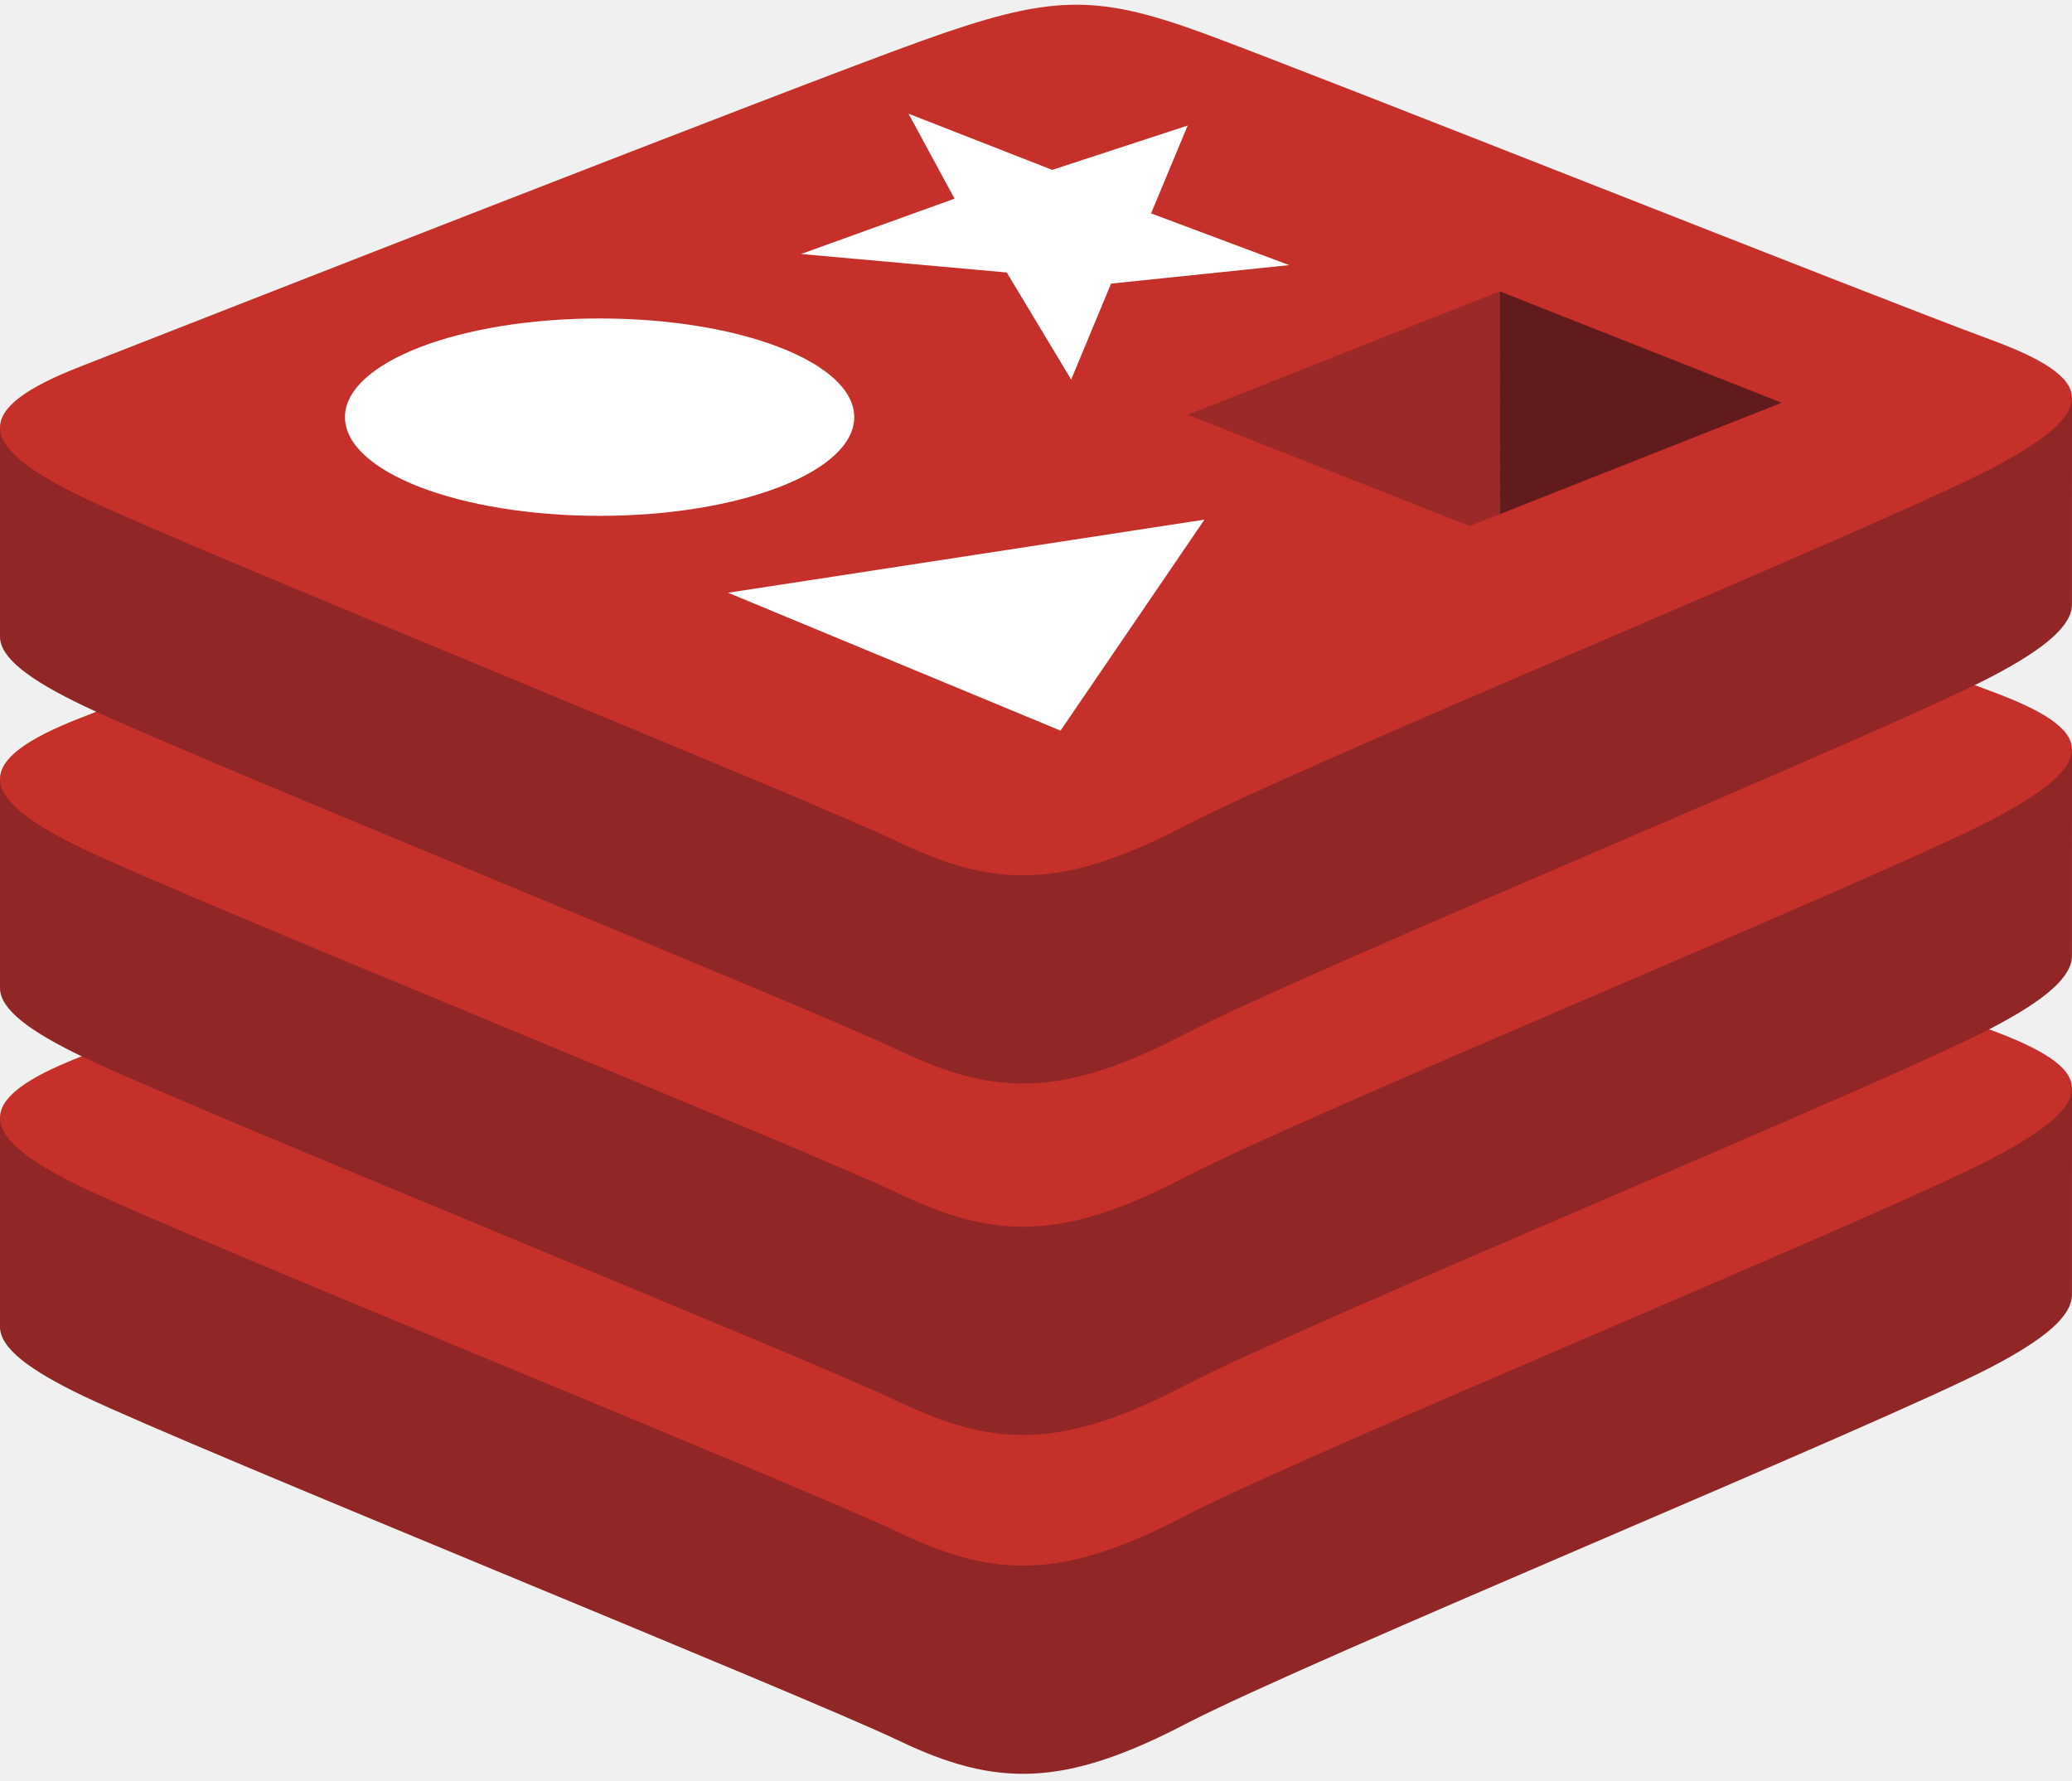
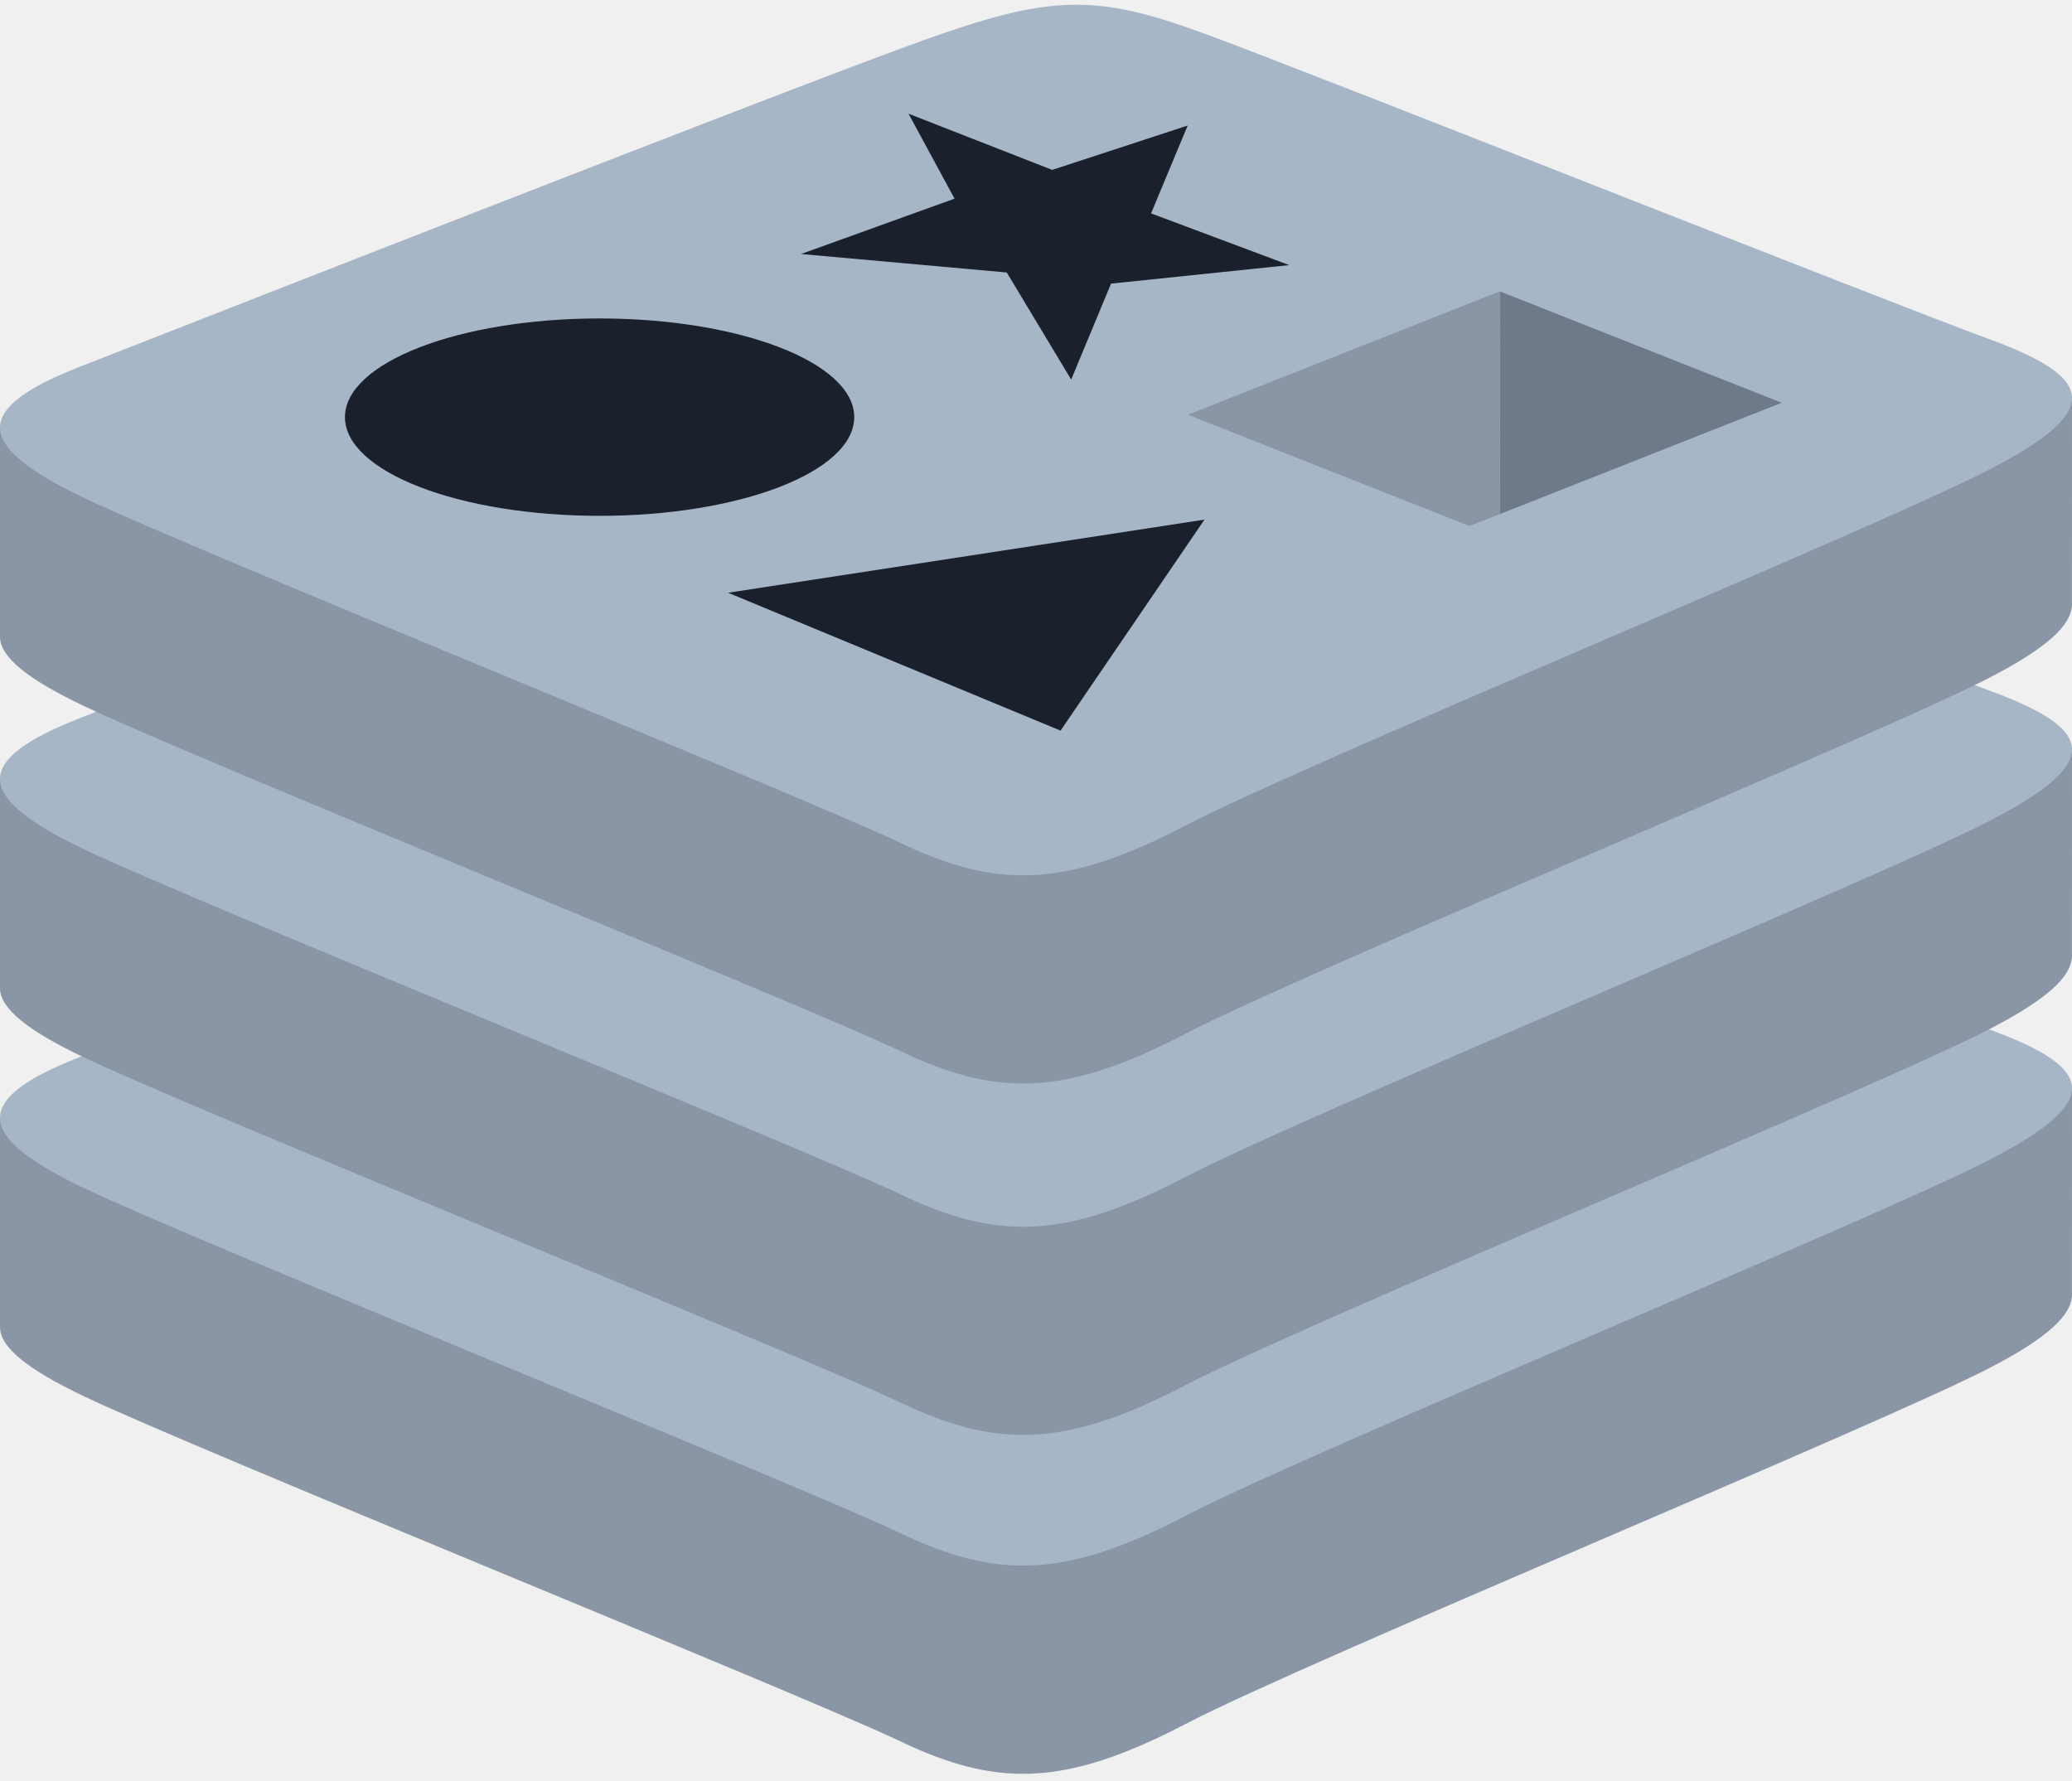
<svg xmlns="http://www.w3.org/2000/svg" width="256px" height="220px" viewBox="0 0 256 220" version="1.1" preserveAspectRatio="xMidYMid">
  <g>
-     <path d="M245.97,168.943 C232.308,176.064 161.536,205.163 146.469,213.018 C131.402,220.874 123.032,220.798 111.129,215.108 C99.227,209.418 23.913,178.996 10.346,172.511 C3.565,169.27 0,166.535 0,163.951 L0,138.075 C0,138.075 98.049,116.73 113.879,111.051 C129.707,105.372 135.199,105.167 148.67,110.101 C162.141,115.037 242.687,129.569 256,134.445 C256,134.445 255.994,157.556 255.994,159.955 C255.996,162.513 252.924,165.319 245.97,168.943" fill="#912626" />
-     <path d="M245.965,143.22 C232.304,150.338 161.534,179.438 146.467,187.292 C131.401,195.149 123.031,195.072 111.129,189.382 C99.226,183.696 23.915,153.269 10.349,146.788 C-3.217,140.303 -3.502,135.84 9.825,130.622 C23.151,125.402 98.049,96.017 113.88,90.338 C129.708,84.661 135.199,84.454 148.669,89.39 C162.14,94.324 232.488,122.325 245.8,127.2 C259.115,132.081 259.626,136.099 245.965,143.22" fill="#C6302B" />
-     <path d="M245.97,127.074 C232.308,134.196 161.536,163.294 146.469,171.152 C131.402,179.005 123.032,178.929 111.129,173.239 C99.226,167.552 23.913,137.127 10.346,130.642 C3.565,127.401 0,124.669 0,122.085 L0,96.206 C0,96.206 98.049,74.862 113.879,69.183 C129.707,63.504 135.199,63.298 148.67,68.233 C162.141,73.168 242.687,87.697 256,92.574 C256,92.574 255.994,115.685 255.994,118.087 C255.996,120.644 252.924,123.45 245.97,127.074" fill="#912626" />
-     <path d="M245.965,101.351 C232.304,108.471 161.534,137.569 146.467,145.426 C131.401,153.28 123.031,153.203 111.129,147.513 C99.226,141.827 23.915,111.401 10.349,104.919 C-3.217,98.436 -3.502,93.972 9.825,88.752 C23.151,83.535 98.049,54.148 113.88,48.47 C129.708,42.792 135.199,42.586 148.669,47.521 C162.14,52.455 232.488,80.454 245.8,85.331 C259.115,90.21 259.626,94.23 245.965,101.35 L245.965,101.351" fill="#C6302B" />
-     <path d="M245.97,83.653 C232.308,90.774 161.536,119.874 146.469,127.731 C131.402,135.585 123.032,135.508 111.129,129.818 C99.226,124.131 23.913,93.705 10.346,87.223 C3.565,83.981 0,81.247 0,78.665 L0,52.786 C0,52.786 98.049,31.442 113.879,25.764 C129.707,20.085 135.199,19.88 148.67,24.814 C162.141,29.749 242.687,44.278 256,49.155 C256,49.155 255.994,72.266 255.994,74.667 C255.996,77.222 252.924,80.028 245.97,83.653" fill="#912626" />
-     <path d="M245.965,57.929 C232.304,65.049 161.534,94.149 146.467,102.004 C131.401,109.858 123.031,109.781 111.129,104.093 C99.227,98.405 23.915,67.981 10.349,61.498 C-3.217,55.015 -3.502,50.55 9.825,45.331 C23.151,40.113 98.049,10.729 113.88,5.049 C129.708,-0.63 135.199,-0.834 148.669,4.101 C162.14,9.036 232.488,37.035 245.8,41.912 C259.115,46.788 259.626,50.809 245.965,57.929" fill="#C6302B" />
-     <path d="M159.283,32.757 L137.274,35.042 L132.346,46.898 L124.388,33.668 L98.973,31.384 L117.937,24.545 L112.247,14.047 L130.002,20.991 L146.74,15.511 L142.216,26.366 L159.283,32.757" fill="#FFFFFF" />
-     <path d="M131.032,90.275 L89.955,73.238 L148.816,64.203 L131.032,90.275" fill="#FFFFFF" />
-     <path d="M74.082,39.347 C91.457,39.347 105.542,44.807 105.542,51.541 C105.542,58.277 91.457,63.736 74.082,63.736 C56.707,63.736 42.621,58.277 42.621,51.541 C42.621,44.807 56.707,39.347 74.082,39.347" fill="#FFFFFF" />
-     <path d="M185.295,35.998 L220.131,49.764 L185.325,63.517 L185.295,35.998" fill="#621B1C" />
-     <path d="M146.755,51.243 L185.295,35.998 L185.325,63.517 L181.546,64.995 L146.755,51.243" fill="#9A2928" />
+     <path d="M245.97,168.943 C232.308,176.064 161.536,205.163 146.469,213.018 C131.402,220.874 123.032,220.798 111.129,215.108 C99.227,209.418 23.913,178.996 10.346,172.511 C3.565,169.27 0,166.535 0,163.951 L0,138.075 C0,138.075 98.049,116.73 113.879,111.051 C129.707,105.372 135.199,105.167 148.67,110.101 C162.141,115.037 242.687,129.569 256,134.445 C256,134.445 255.994,157.556 255.994,159.955 C255.996,162.513 252.924,165.319 245.97,168.943" fill="#8a96a6" />
+     <path d="M245.965,143.22 C232.304,150.338 161.534,179.438 146.467,187.292 C131.401,195.149 123.031,195.072 111.129,189.382 C99.226,183.696 23.915,153.269 10.349,146.788 C-3.217,140.303 -3.502,135.84 9.825,130.622 C23.151,125.402 98.049,96.017 113.88,90.338 C129.708,84.661 135.199,84.454 148.669,89.39 C162.14,94.324 232.488,122.325 245.8,127.2 C259.115,132.081 259.626,136.099 245.965,143.22" fill="#a7b6c7" />
+     <path d="M245.97,127.074 C232.308,134.196 161.536,163.294 146.469,171.152 C131.402,179.005 123.032,178.929 111.129,173.239 C99.226,167.552 23.913,137.127 10.346,130.642 C3.565,127.401 0,124.669 0,122.085 L0,96.206 C0,96.206 98.049,74.862 113.879,69.183 C129.707,63.504 135.199,63.298 148.67,68.233 C162.141,73.168 242.687,87.697 256,92.574 C256,92.574 255.994,115.685 255.994,118.087 C255.996,120.644 252.924,123.45 245.97,127.074" fill="#8a96a6" />
+     <path d="M245.965,101.351 C232.304,108.471 161.534,137.569 146.467,145.426 C131.401,153.28 123.031,153.203 111.129,147.513 C99.226,141.827 23.915,111.401 10.349,104.919 C-3.217,98.436 -3.502,93.972 9.825,88.752 C23.151,83.535 98.049,54.148 113.88,48.47 C129.708,42.792 135.199,42.586 148.669,47.521 C162.14,52.455 232.488,80.454 245.8,85.331 C259.115,90.21 259.626,94.23 245.965,101.35 L245.965,101.351" fill="#a7b6c7" />
+     <path d="M245.97,83.653 C232.308,90.774 161.536,119.874 146.469,127.731 C131.402,135.585 123.032,135.508 111.129,129.818 C99.226,124.131 23.913,93.705 10.346,87.223 C3.565,83.981 0,81.247 0,78.665 L0,52.786 C0,52.786 98.049,31.442 113.879,25.764 C129.707,20.085 135.199,19.88 148.67,24.814 C162.141,29.749 242.687,44.278 256,49.155 C256,49.155 255.994,72.266 255.994,74.667 C255.996,77.222 252.924,80.028 245.97,83.653" fill="#8a96a6" />
+     <path d="M245.965,57.929 C232.304,65.049 161.534,94.149 146.467,102.004 C131.401,109.858 123.031,109.781 111.129,104.093 C99.227,98.405 23.915,67.981 10.349,61.498 C-3.217,55.015 -3.502,50.55 9.825,45.331 C23.151,40.113 98.049,10.729 113.88,5.049 C129.708,-0.63 135.199,-0.834 148.669,4.101 C162.14,9.036 232.488,37.035 245.8,41.912 C259.115,46.788 259.626,50.809 245.965,57.929" fill="#a7b6c7" />
+     <path d="M159.283,32.757 L137.274,35.042 L132.346,46.898 L124.388,33.668 L98.973,31.384 L117.937,24.545 L112.247,14.047 L130.002,20.991 L146.74,15.511 L142.216,26.366 L159.283,32.757" fill="#1a202c" />
+     <path d="M131.032,90.275 L89.955,73.238 L148.816,64.203 L131.032,90.275" fill="#1a202c" />
+     <path d="M74.082,39.347 C91.457,39.347 105.542,44.807 105.542,51.541 C105.542,58.277 91.457,63.736 74.082,63.736 C56.707,63.736 42.621,58.277 42.621,51.541 C42.621,44.807 56.707,39.347 74.082,39.347" fill="#1a202c" />
+     <path d="M185.295,35.998 L220.131,49.764 L185.325,63.517 L185.295,35.998" fill="#6e7a8a" />
+     <path d="M146.755,51.243 L185.295,35.998 L185.325,63.517 L181.546,64.995 L146.755,51.243" fill="#8a96a6" />
  </g>
</svg>
